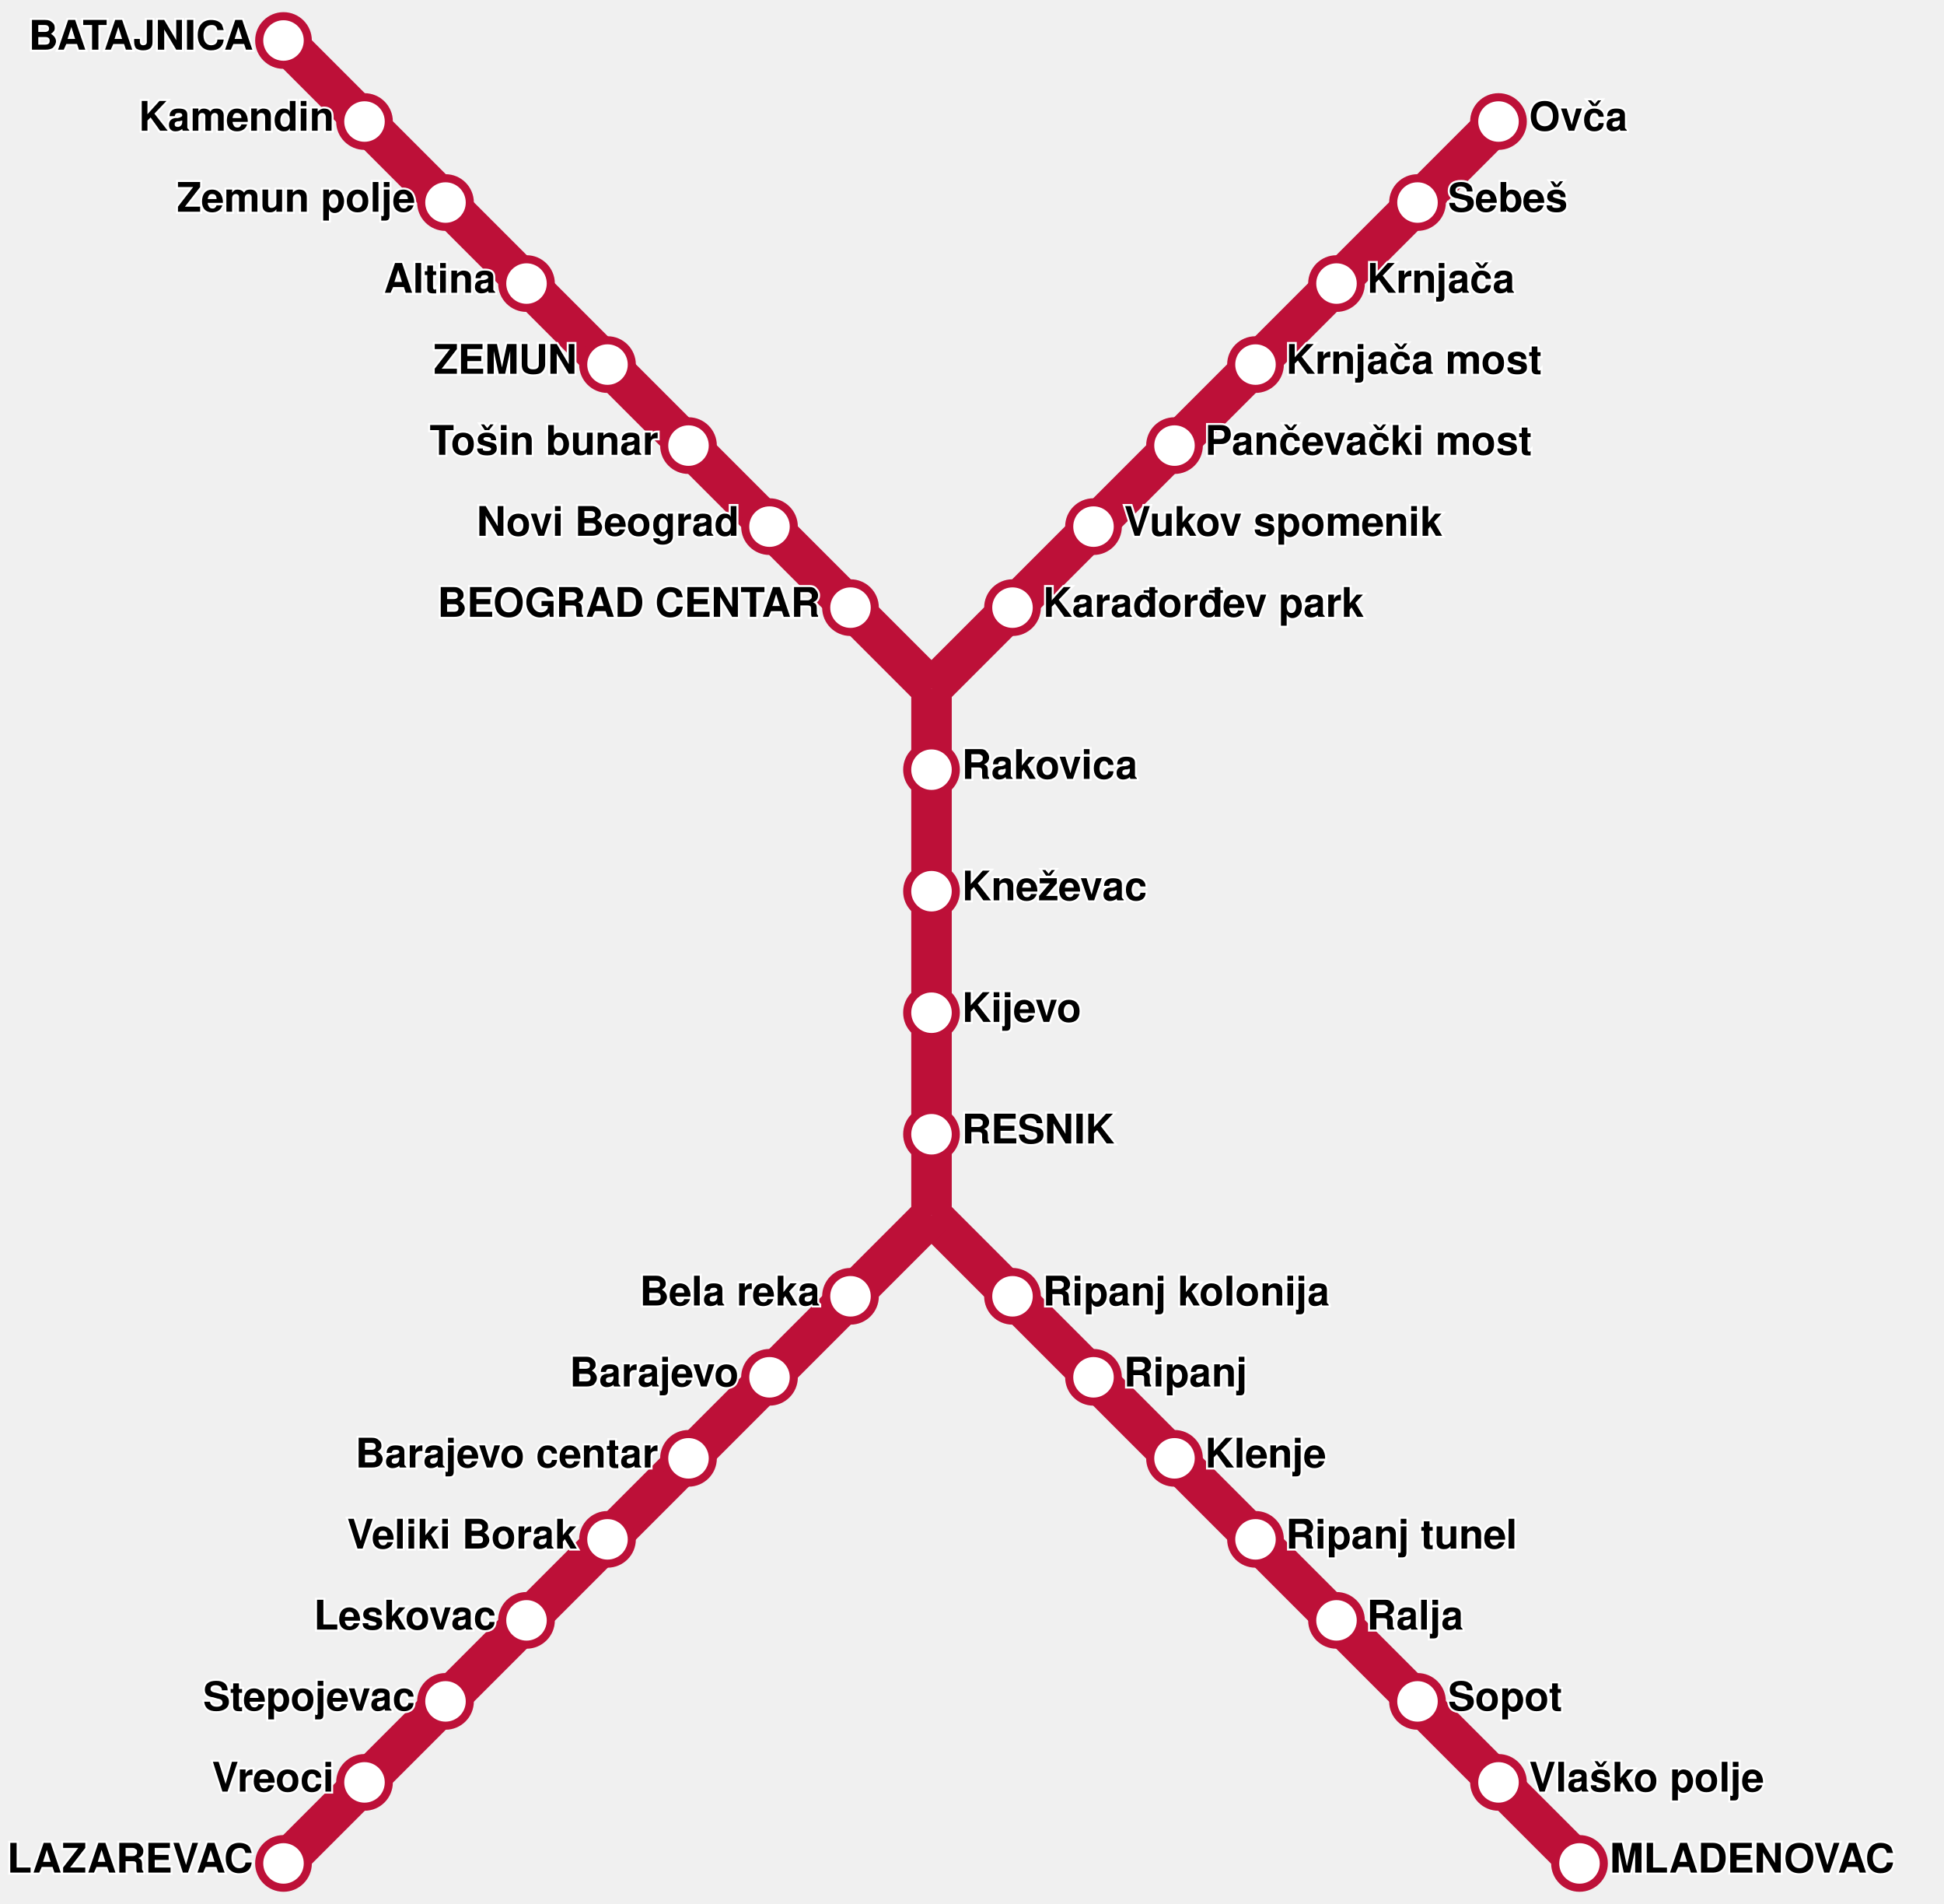
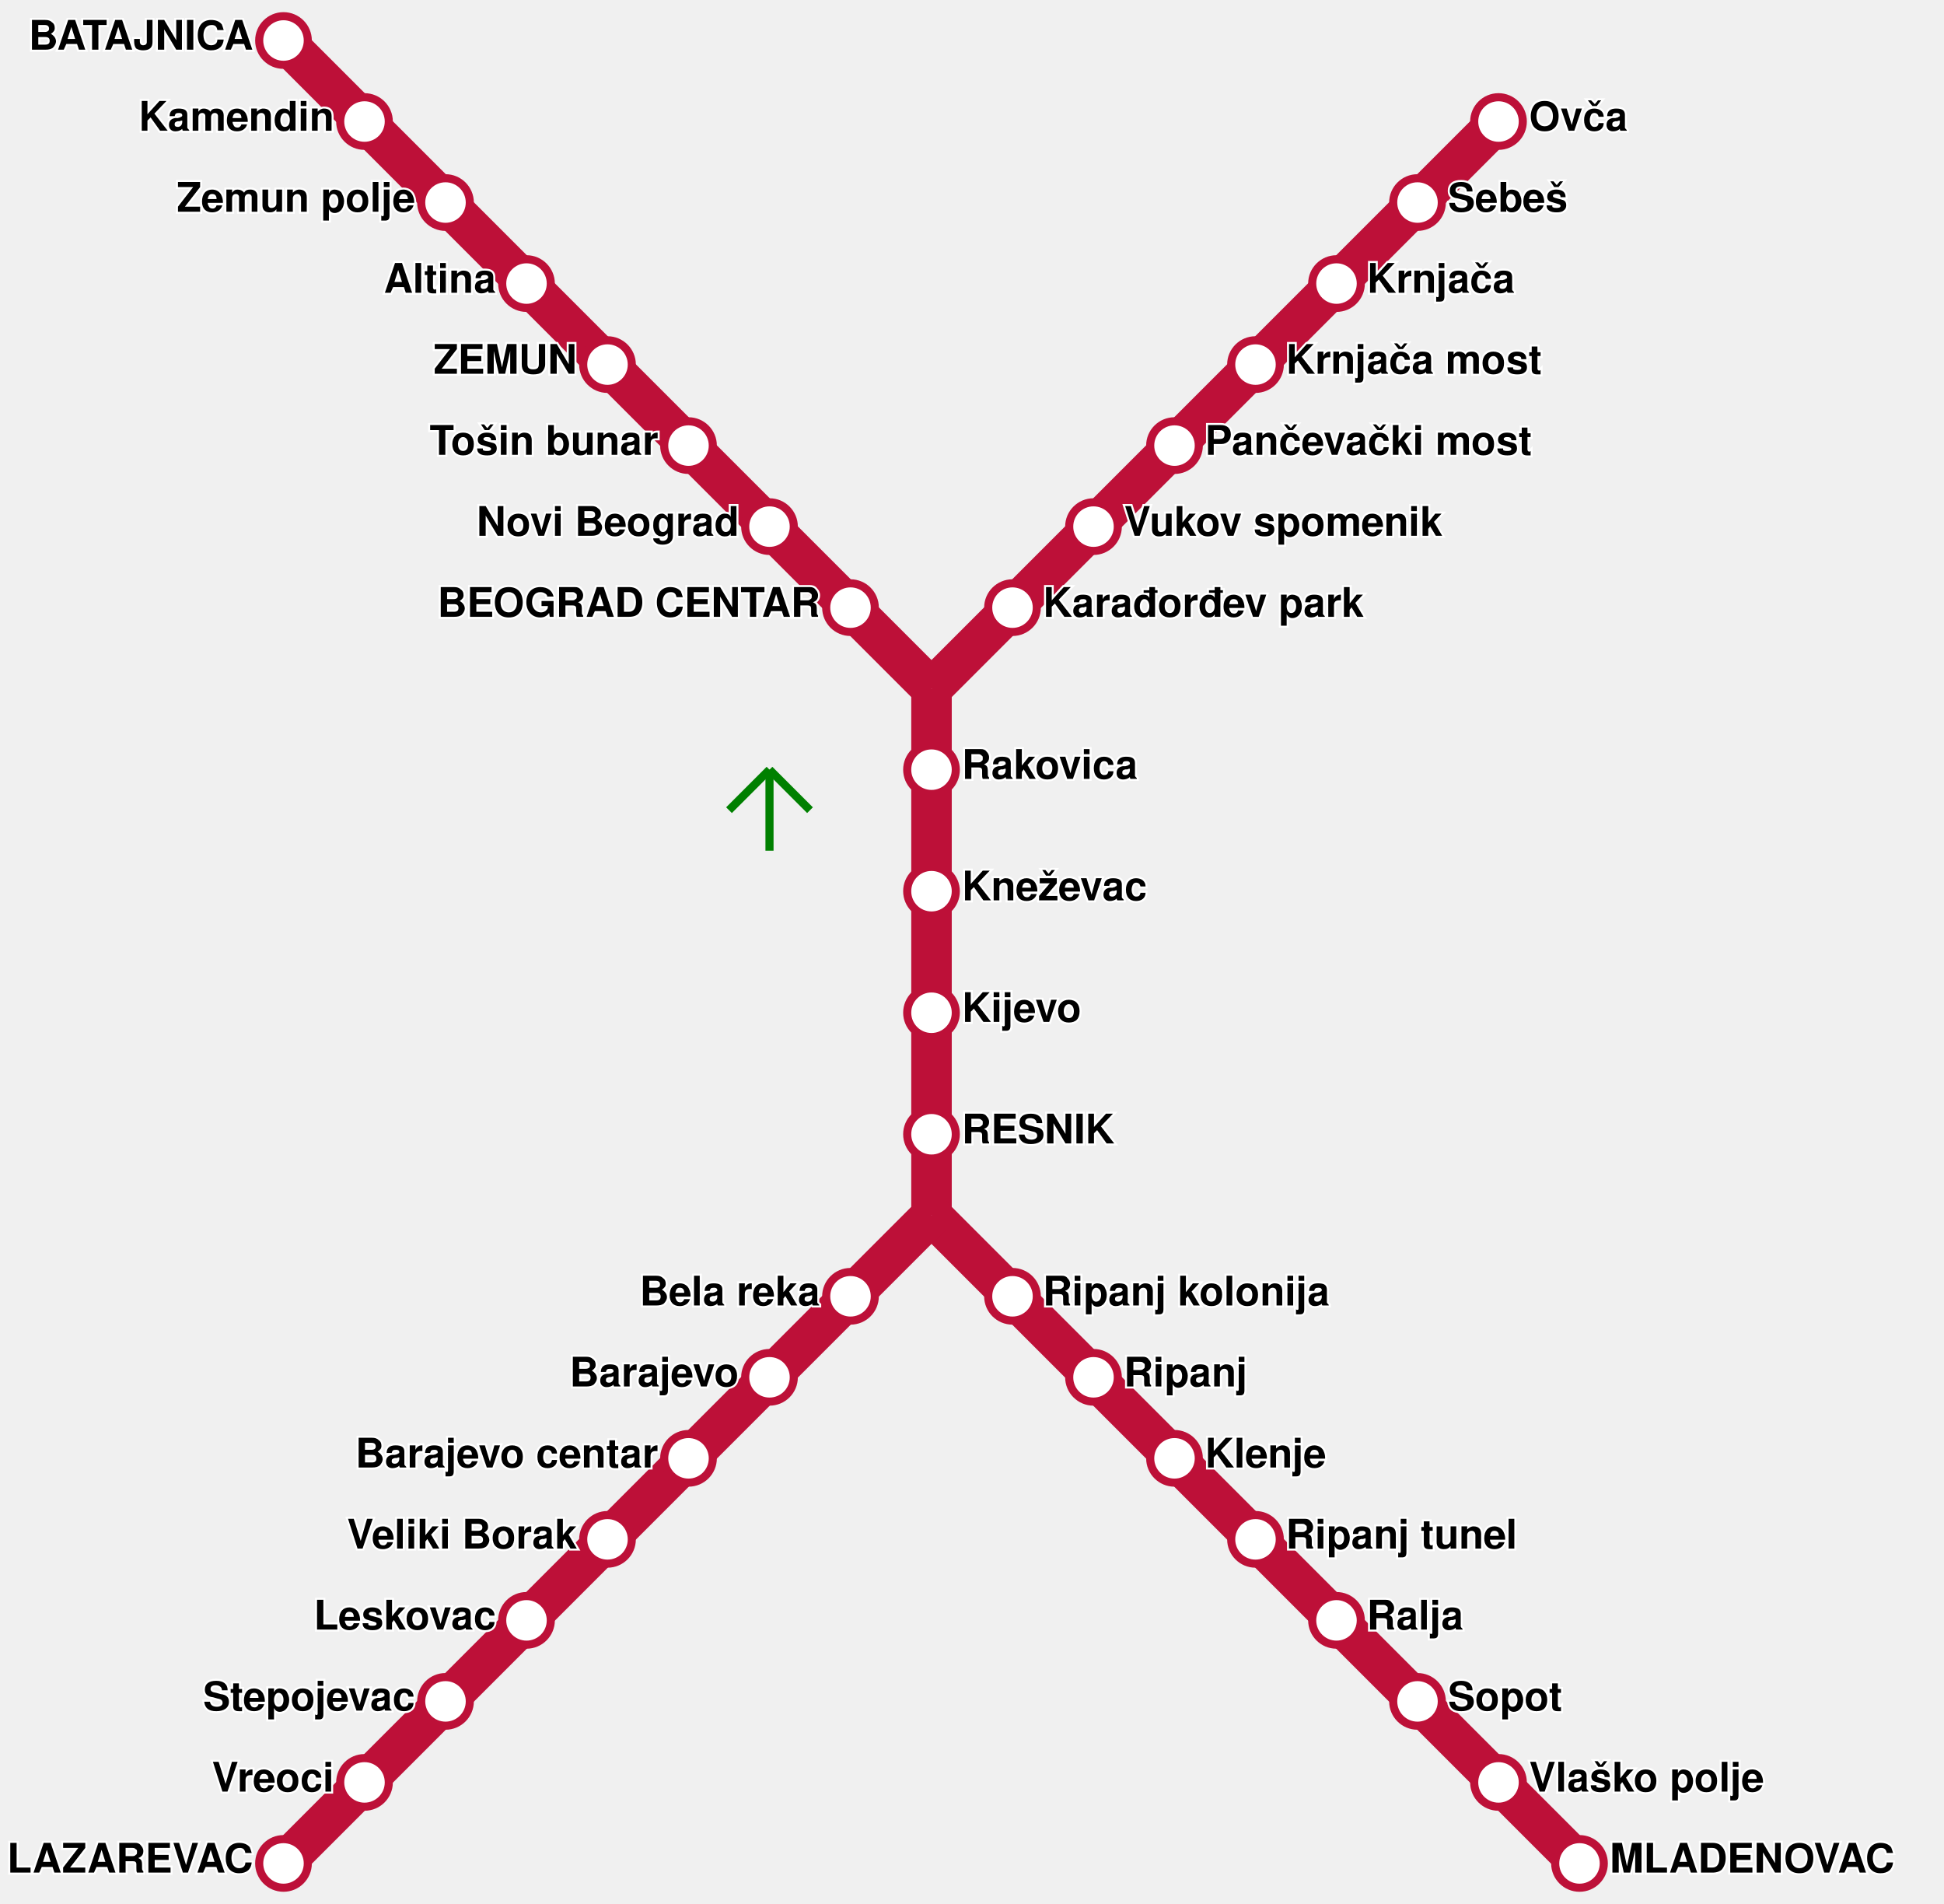
<svg xmlns="http://www.w3.org/2000/svg" version="1.1" viewBox="1 1 48 47">
  <style>
        text {
            font: 1px Helvetica;
            font-weight: 600;
            white-space: pre;
            dominant-baseline: central;
            stroke: white;
            stroke-width: 0.1px;
            paint-order: stroke;
        }

        .schema-line {
            stroke: #bd1038;
            stroke-width: 1;
        }

        .schema-station circle {
            fill: #fff;
            stroke: #bd1038;
            stroke-width: 0.2;
            r: 0.6;
        }

        .schema-station {
            cursor: pointer;
        }

        .schema-station.selected circle {
            fill: #00ff00;
        }
    </style>
  <line class="schema-line" x1="8" y1="2" x2="24" y2="18" />
  <line class="schema-line" x1="24" y1="18" x2="24" y2="31" />
  <line class="schema-line" x1="24" y1="31" x2="40" y2="47" />
  <line class="schema-line" x1="24" y1="18" x2="38" y2="4" />
  <line class="schema-line" x1="8" y1="47" x2="24" y2="31" />
+   <line x1="20" y1="20" x2="20" y2="22" style="stroke: green; stroke-width: .2" />
+   <line x1="20" y1="20" x2="19" y2="21" style="stroke: green; stroke-width: .2" />
+   <line x1="20" y1="20" x2="21" y2="21" style="stroke: green; stroke-width: .2" />
  <g id="schSt5" class="schema-station">
    <circle cx="8" cy="2" />
    <text x="7.25" y="2" text-anchor="end">BATAJNICA</text>
  </g>
  <g id="schSt20" class="schema-station">
    <circle cx="8" cy="47" />
    <text x="7.25" y="47" text-anchor="end">LAZAREVAC</text>
  </g>
  <g id="schSt6" class="schema-station">
    <circle cx="10" cy="4" />
    <text x="9.25" y="4" text-anchor="end">Kamendin</text>
  </g>
  <g id="schSt21" class="schema-station">
    <circle cx="10" cy="45" />
    <text x="9.25" y="45" text-anchor="end">Vreoci</text>
  </g>
  <g id="schSt7" class="schema-station">
    <circle cx="12" cy="6" />
    <text x="11.25" y="6" text-anchor="end">Zemun polje</text>
  </g>
  <g id="schSt22" class="schema-station">
    <circle cx="12" cy="43" />
    <text x="11.25" y="43" text-anchor="end">Stepojevac</text>
  </g>
  <g id="schSt8" class="schema-station">
    <circle cx="14" cy="8" />
    <text x="13.25" y="8" text-anchor="end">Altina</text>
  </g>
  <g id="schSt23" class="schema-station">
    <circle cx="14" cy="41" />
    <text x="13.25" y="41" text-anchor="end">Leskovac</text>
  </g>
  <g id="schSt1" class="schema-station">
    <circle cx="16" cy="10" />
    <text x="15.25" y="10" text-anchor="end">ZEMUN</text>
  </g>
  <g id="schSt24" class="schema-station">
    <circle cx="16" cy="39" />
    <text x="15.25" y="39" text-anchor="end">Veliki Borak</text>
  </g>
  <g id="schSt2" class="schema-station">
    <circle cx="18" cy="12" />
    <text x="17.25" y="12" text-anchor="end">Tošin bunar</text>
  </g>
  <g id="schSt25" class="schema-station">
    <circle cx="18" cy="37" />
    <text x="17.25" y="37" text-anchor="end">Barajevo centar</text>
  </g>
  <g id="schSt3" class="schema-station">
    <circle cx="20" cy="14" />
    <text x="19.25" y="14" text-anchor="end">Novi Beograd</text>
  </g>
  <g id="schSt26" class="schema-station">
    <circle cx="20" cy="35" />
    <text x="19.25" y="35" text-anchor="end">Barajevo</text>
  </g>
  <g id="schSt4" class="schema-station">
    <circle cx="22" cy="16" />
    <text x="21.25" y="16" text-anchor="end">BEOGRAD CENTAR</text>
  </g>
  <g id="schSt27" class="schema-station">
    <circle cx="22" cy="33" />
    <text x="21.25" y="33" text-anchor="end">Bela reka</text>
  </g>
  <g id="schSt19" class="schema-station">
    <circle cx="24" cy="20" />
    <text x="24.75" y="20">Rakovica</text>
  </g>
  <g id="schSt18" class="schema-station">
    <circle cx="24" cy="23" />
    <text x="24.75" y="23">Kneževac</text>
  </g>
  <g id="schSt17" class="schema-station">
    <circle cx="24" cy="26" />
    <text x="24.75" y="26">Kijevo</text>
  </g>
  <g id="schSt16" class="schema-station">
    <circle cx="24" cy="29" />
    <text x="24.75" y="29">RESNIK</text>
  </g>
  <g id="schSt9" class="schema-station">
    <circle cx="26" cy="16" />
    <text x="26.75" y="16">Karađorđev park</text>
  </g>
  <g id="schSt28" class="schema-station">
    <circle cx="26" cy="33" />
    <text x="26.75" y="33">Ripanj kolonija</text>
  </g>
  <g id="schSt10" class="schema-station">
    <circle cx="28" cy="14" />
    <text x="28.75" y="14">Vukov spomenik</text>
  </g>
  <g id="schSt29" class="schema-station">
    <circle cx="28" cy="35" />
    <text x="28.75" y="35">Ripanj</text>
  </g>
  <g id="schSt11" class="schema-station">
    <circle cx="30" cy="12" />
    <text x="30.75" y="12">Pančevački most</text>
  </g>
  <g id="schSt30" class="schema-station">
    <circle cx="30" cy="37" />
    <text x="30.75" y="37">Klenje</text>
  </g>
  <g id="schSt12" class="schema-station">
    <circle cx="32" cy="10" />
    <text x="32.75" y="10">Krnjača most</text>
  </g>
  <g id="schSt32" class="schema-station">
    <circle cx="34" cy="41" />
    <text x="34.75" y="41">Ralja</text>
  </g>
  <g id="schSt13" class="schema-station">
    <circle cx="34" cy="8" />
    <text x="34.75" y="8">Krnjača</text>
  </g>
  <g id="schSt33" class="schema-station">
    <circle cx="36" cy="43" />
    <text x="36.75" y="43">Sopot</text>
  </g>
  <g id="schSt14" class="schema-station">
    <circle cx="36" cy="6" />
    <text x="36.75" y="6">Sebeš</text>
  </g>
  <g id="schSt34" class="schema-station">
    <circle cx="38" cy="45" />
    <text x="38.75" y="45">Vlaško polje</text>
  </g>
  <g id="schSt15" class="schema-station">
    <circle cx="38" cy="4" />
    <text x="38.75" y="4">Ovča</text>
  </g>
  <g id="schSt35" class="schema-station">
    <circle cx="40" cy="47" />
    <text x="40.75" y="47">MLADENOVAC</text>
  </g>
  <g id="schSt31" class="schema-station">
    <circle cx="32" cy="39" />
    <text x="32.75" y="39">Ripanj tunel</text>
  </g>
</svg>
